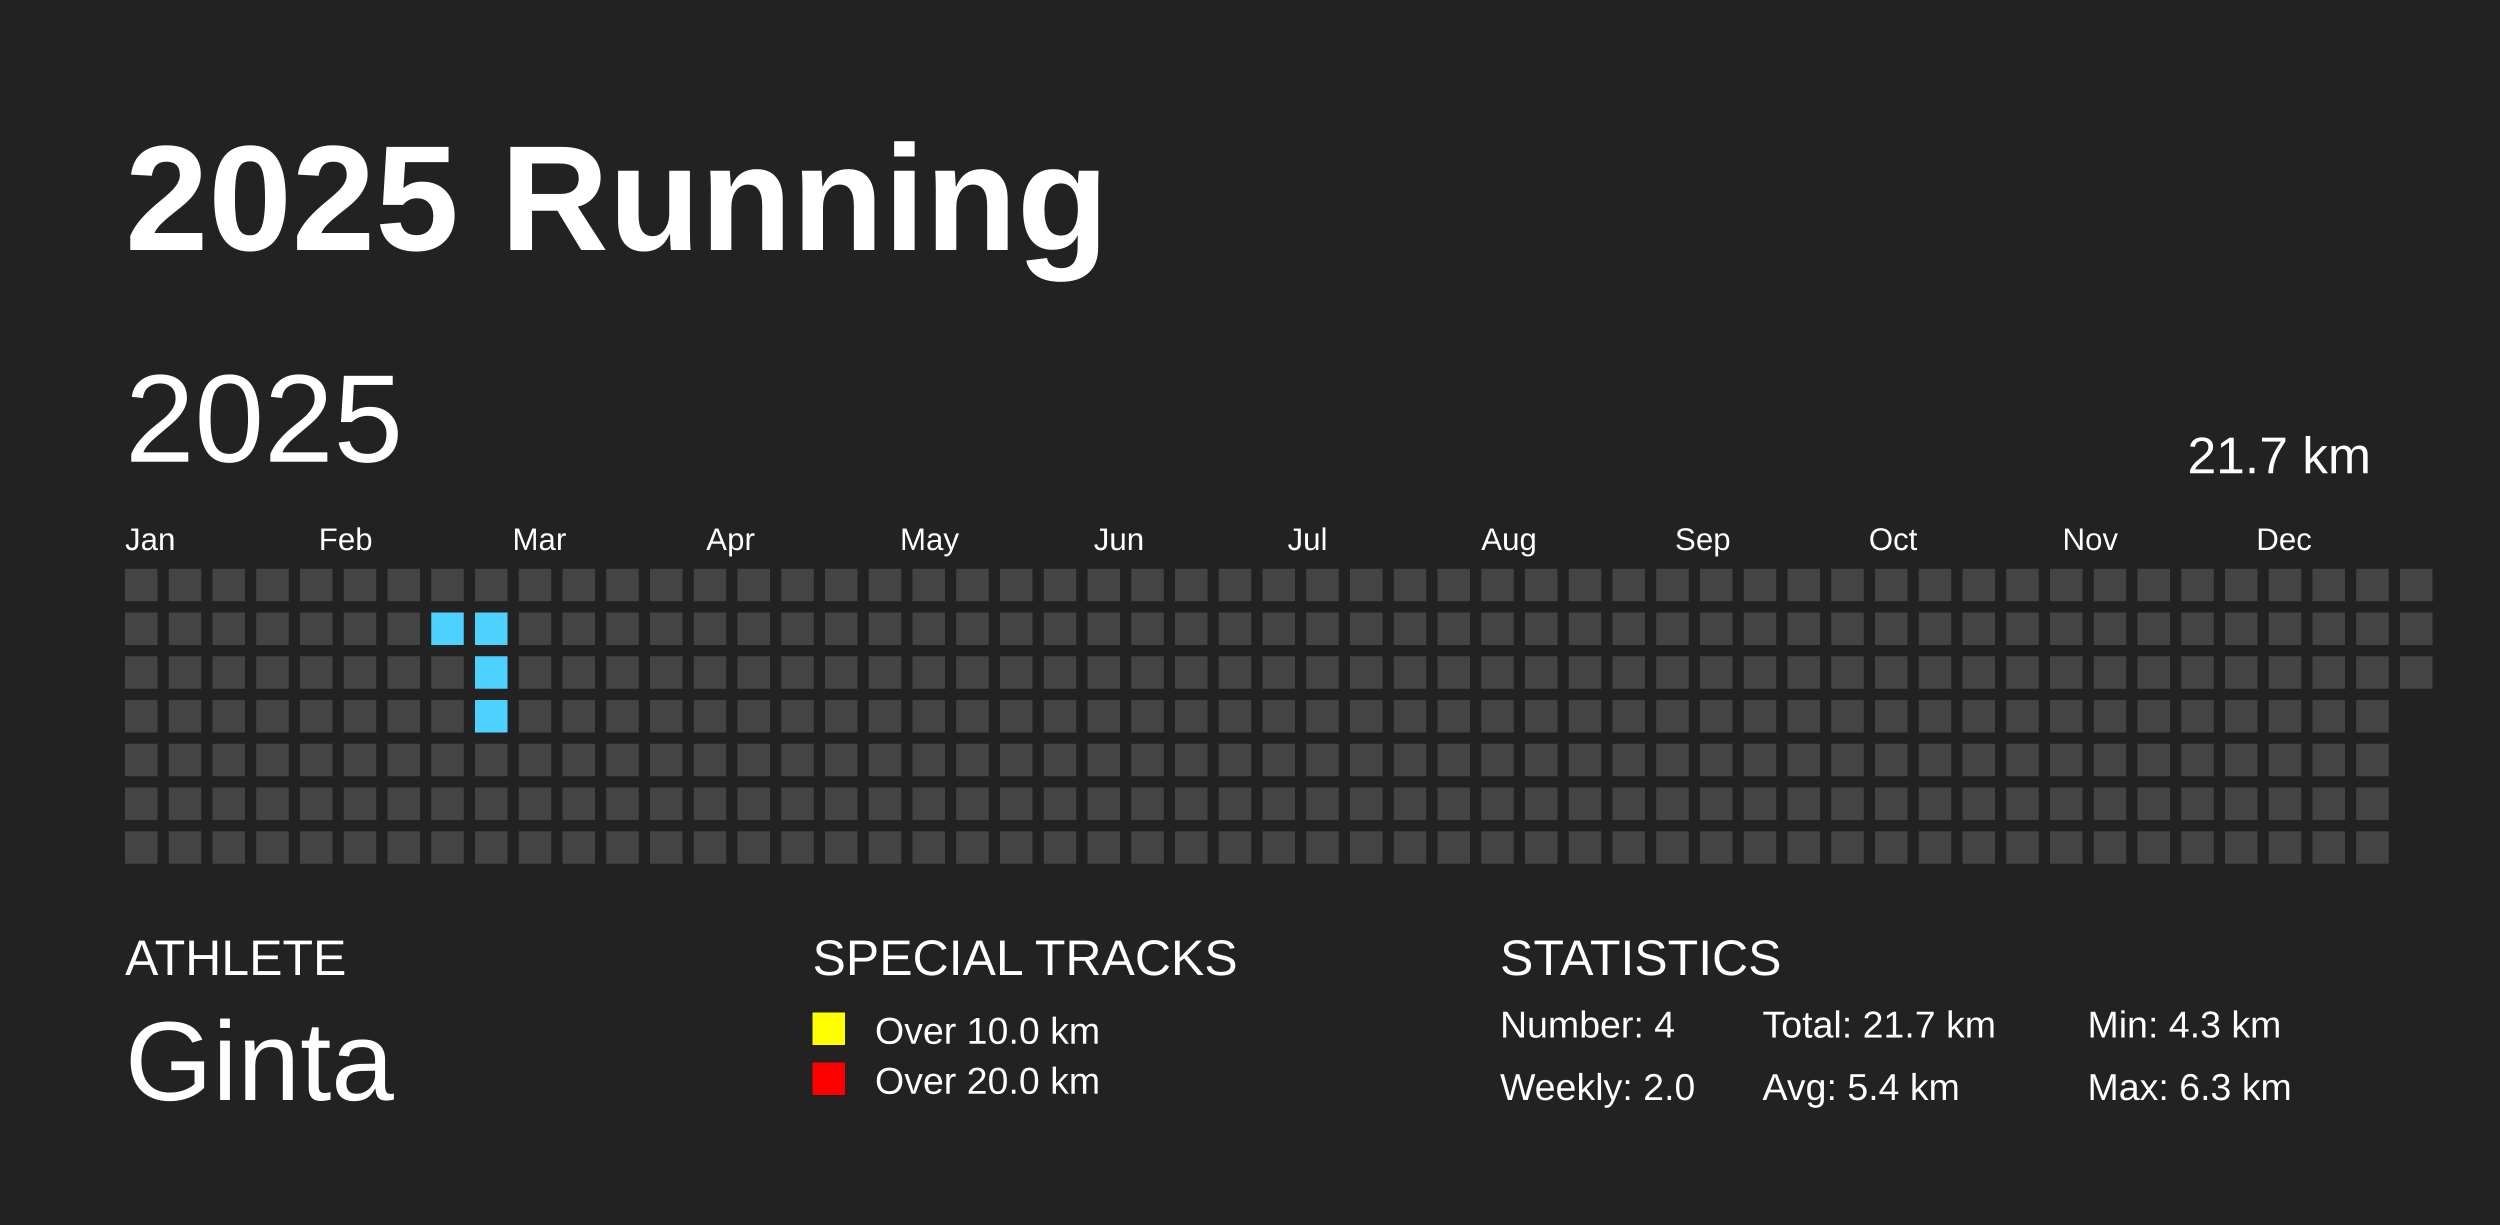
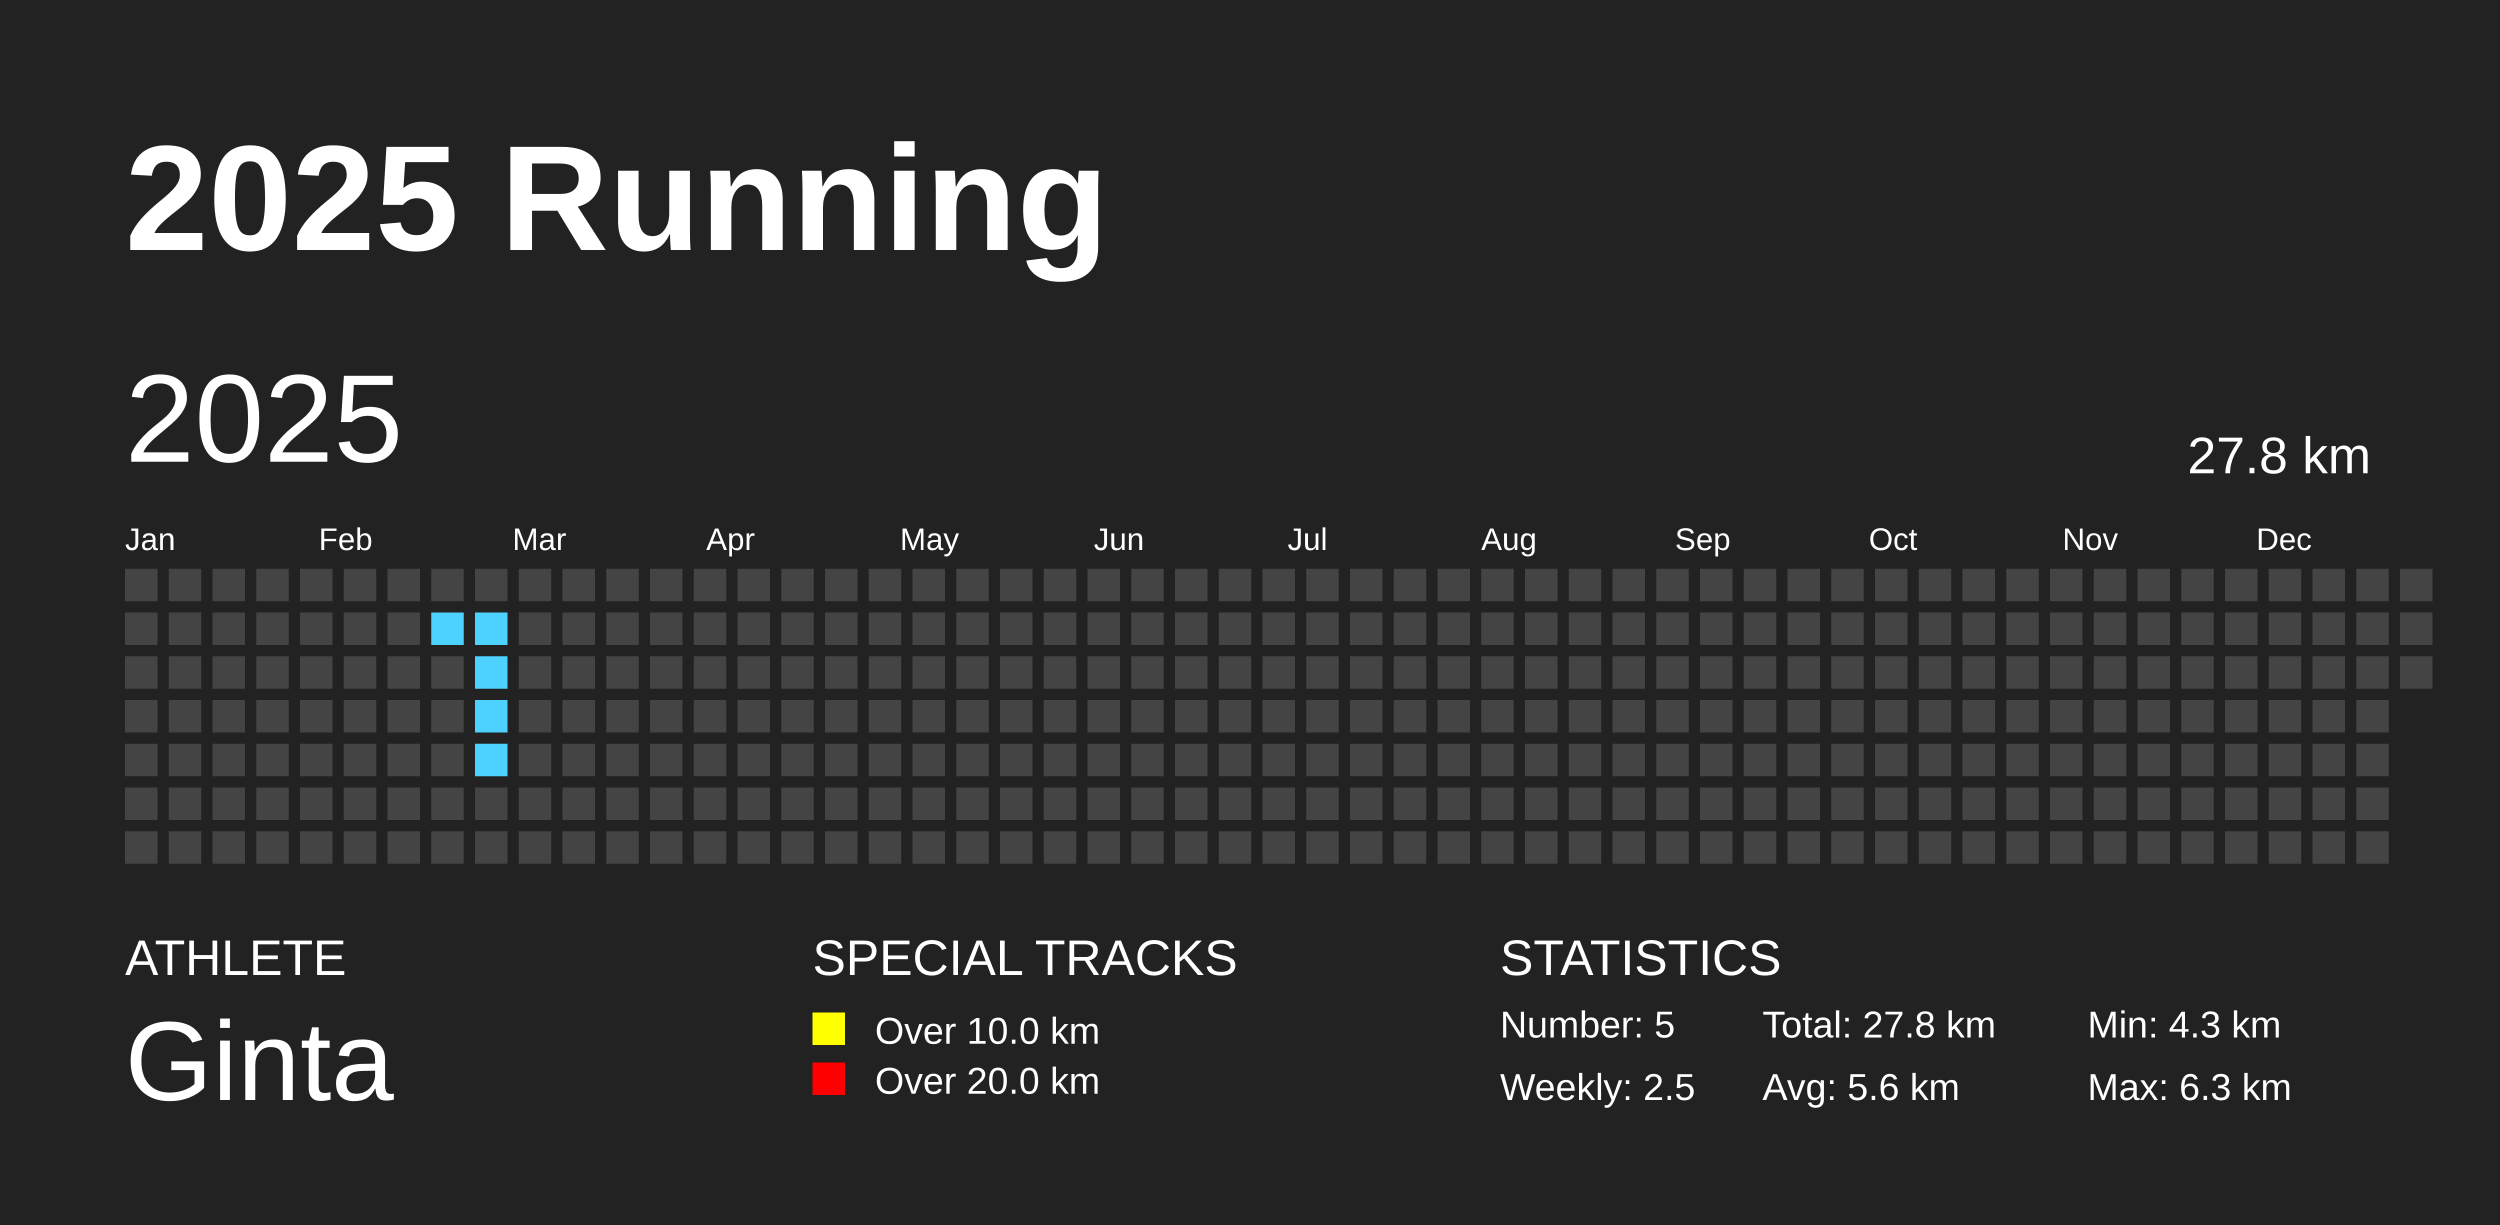
<svg xmlns="http://www.w3.org/2000/svg" baseProfile="full" height="98mm" version="1.1" viewBox="0,0,200,98" width="200mm">
  <defs />
  <rect fill="#222222" height="98" width="200" x="0" y="0" />
  <text fill="#FFFFFF" style="font-size:12px; font-family:Arial; font-weight:bold;" x="10" y="20">2025 Running</text>
  <text fill="#FFFFFF" style="font-size:4px; font-family:Arial" x="10" y="78">ATHLETE</text>
  <text fill="#FFFFFF" style="font-size:9px; font-family:Arial" x="10" y="88">Ginta</text>
  <text fill="#FFFFFF" style="font-size:4px; font-family:Arial" x="65" y="78">SPECIAL TRACKS</text>
  <rect fill="yellow" height="2.6" width="2.6" x="65" y="81" />
  <text fill="#FFFFFF" style="font-size:3px; font-family:Arial" x="70" y="83.5">Over 10.0 km</text>
  <rect fill="red" height="2.6" width="2.6" x="65" y="85" />
  <text fill="#FFFFFF" style="font-size:3px; font-family:Arial" x="70" y="87.5">Over 20.0 km</text>
  <text fill="#FFFFFF" style="font-size:4px; font-family:Arial" x="120" y="78">STATISTICS</text>
-   <text fill="#FFFFFF" style="font-size:3px; font-family:Arial" x="120" y="83">Number: 4</text>
-   <text fill="#FFFFFF" style="font-size:3px; font-family:Arial" x="120" y="88">Weekly: 2.0</text>
-   <text fill="#FFFFFF" style="font-size:3px; font-family:Arial" x="141" y="83">Total: 21.7 km</text>
-   <text fill="#FFFFFF" style="font-size:3px; font-family:Arial" x="141" y="88">Avg: 5.4 km</text>
+   <text fill="#FFFFFF" style="font-size:3px; font-family:Arial" x="120" y="83">Number: 5</text>
+   <text fill="#FFFFFF" style="font-size:3px; font-family:Arial" x="120" y="88">Weekly: 2.5</text>
+   <text fill="#FFFFFF" style="font-size:3px; font-family:Arial" x="141" y="83">Total: 27.8 km</text>
+   <text fill="#FFFFFF" style="font-size:3px; font-family:Arial" x="141" y="88">Avg: 5.6 km</text>
  <text fill="#FFFFFF" style="font-size:3px; font-family:Arial" x="167" y="83">Min: 4.3 km</text>
  <text fill="#FFFFFF" style="font-size:3px; font-family:Arial" x="167" y="88">Max: 6.3 km</text>
  <text dominant-baseline="hanging" fill="#FFFFFF" style="font-size:10.0px; font-family:Arial;" x="10" y="30">2025</text>
-   <text dominant-baseline="hanging" fill="#FFFFFF" style="font-size:4.125px; font-family:Arial;" x="175" y="35">21.7 km</text>
+   <text dominant-baseline="hanging" fill="#FFFFFF" style="font-size:4.125px; font-family:Arial;" x="175" y="35">27.8 km</text>
  <text fill="#FFFFFF" style="font-size:2.5px; font-family:Arial" x="10.0" y="44">Jan</text>
  <text fill="#FFFFFF" style="font-size:2.5px; font-family:Arial" x="25.5" y="44">Feb</text>
  <text fill="#FFFFFF" style="font-size:2.5px; font-family:Arial" x="41.0" y="44">Mar</text>
  <text fill="#FFFFFF" style="font-size:2.5px; font-family:Arial" x="56.5" y="44">Apr</text>
  <text fill="#FFFFFF" style="font-size:2.5px; font-family:Arial" x="72.0" y="44">May</text>
  <text fill="#FFFFFF" style="font-size:2.5px; font-family:Arial" x="87.5" y="44">Jun</text>
  <text fill="#FFFFFF" style="font-size:2.5px; font-family:Arial" x="103.0" y="44">Jul</text>
  <text fill="#FFFFFF" style="font-size:2.5px; font-family:Arial" x="118.5" y="44">Aug</text>
  <text fill="#FFFFFF" style="font-size:2.5px; font-family:Arial" x="134.0" y="44">Sep</text>
  <text fill="#FFFFFF" style="font-size:2.5px; font-family:Arial" x="149.5" y="44">Oct</text>
  <text fill="#FFFFFF" style="font-size:2.5px; font-family:Arial" x="165.0" y="44">Nov</text>
  <text fill="#FFFFFF" style="font-size:2.5px; font-family:Arial" x="180.5" y="44">Dec</text>
  <rect fill="#444444" height="2.6" width="2.6" x="10.0" y="45.5" />
  <rect fill="#444444" height="2.6" width="2.6" x="10.0" y="49.0" />
  <rect fill="#444444" height="2.6" width="2.6" x="10.0" y="52.5" />
  <rect fill="#444444" height="2.6" width="2.6" x="10.0" y="56.0" />
  <rect fill="#444444" height="2.6" width="2.6" x="10.0" y="59.5" />
  <rect fill="#444444" height="2.6" width="2.6" x="10.0" y="63.0" />
  <rect fill="#444444" height="2.6" width="2.6" x="10.0" y="66.5" />
  <rect fill="#444444" height="2.6" width="2.6" x="13.5" y="45.5" />
  <rect fill="#444444" height="2.6" width="2.6" x="13.5" y="49.0" />
  <rect fill="#444444" height="2.6" width="2.6" x="13.5" y="52.5" />
  <rect fill="#444444" height="2.6" width="2.6" x="13.5" y="56.0" />
  <rect fill="#444444" height="2.6" width="2.6" x="13.5" y="59.5" />
  <rect fill="#444444" height="2.6" width="2.6" x="13.5" y="63.0" />
  <rect fill="#444444" height="2.6" width="2.6" x="13.5" y="66.5" />
  <rect fill="#444444" height="2.6" width="2.6" x="17.0" y="45.5" />
  <rect fill="#444444" height="2.6" width="2.6" x="17.0" y="49.0" />
  <rect fill="#444444" height="2.6" width="2.6" x="17.0" y="52.5" />
  <rect fill="#444444" height="2.6" width="2.6" x="17.0" y="56.0" />
  <rect fill="#444444" height="2.6" width="2.6" x="17.0" y="59.5" />
  <rect fill="#444444" height="2.6" width="2.6" x="17.0" y="63.0" />
  <rect fill="#444444" height="2.6" width="2.6" x="17.0" y="66.5" />
  <rect fill="#444444" height="2.6" width="2.6" x="20.5" y="45.5" />
  <rect fill="#444444" height="2.6" width="2.6" x="20.5" y="49.0" />
  <rect fill="#444444" height="2.6" width="2.6" x="20.5" y="52.5" />
  <rect fill="#444444" height="2.6" width="2.6" x="20.5" y="56.0" />
  <rect fill="#444444" height="2.6" width="2.6" x="20.5" y="59.5" />
  <rect fill="#444444" height="2.6" width="2.6" x="20.5" y="63.0" />
  <rect fill="#444444" height="2.6" width="2.6" x="20.5" y="66.5" />
  <rect fill="#444444" height="2.6" width="2.6" x="24.0" y="45.5" />
  <rect fill="#444444" height="2.6" width="2.6" x="24.0" y="49.0" />
  <rect fill="#444444" height="2.6" width="2.6" x="24.0" y="52.5" />
  <rect fill="#444444" height="2.6" width="2.6" x="24.0" y="56.0" />
  <rect fill="#444444" height="2.6" width="2.6" x="24.0" y="59.5" />
  <rect fill="#444444" height="2.6" width="2.6" x="24.0" y="63.0" />
  <rect fill="#444444" height="2.6" width="2.6" x="24.0" y="66.5" />
  <rect fill="#444444" height="2.6" width="2.6" x="27.5" y="45.5" />
  <rect fill="#444444" height="2.6" width="2.6" x="27.5" y="49.0" />
  <rect fill="#444444" height="2.6" width="2.6" x="27.5" y="52.5" />
  <rect fill="#444444" height="2.6" width="2.6" x="27.5" y="56.0" />
  <rect fill="#444444" height="2.6" width="2.6" x="27.5" y="59.5" />
  <rect fill="#444444" height="2.6" width="2.6" x="27.5" y="63.0" />
  <rect fill="#444444" height="2.6" width="2.6" x="27.5" y="66.5" />
  <rect fill="#444444" height="2.6" width="2.6" x="31.0" y="45.5" />
  <rect fill="#444444" height="2.6" width="2.6" x="31.0" y="49.0" />
  <rect fill="#444444" height="2.6" width="2.6" x="31.0" y="52.5" />
  <rect fill="#444444" height="2.6" width="2.6" x="31.0" y="56.0" />
  <rect fill="#444444" height="2.6" width="2.6" x="31.0" y="59.5" />
  <rect fill="#444444" height="2.6" width="2.6" x="31.0" y="63.0" />
  <rect fill="#444444" height="2.6" width="2.6" x="31.0" y="66.5" />
  <rect fill="#444444" height="2.6" width="2.6" x="34.5" y="45.5" />
  <rect fill="#4dd2ff" height="2.6" width="2.6" x="34.5" y="49.0" />
  <rect fill="#444444" height="2.6" width="2.6" x="34.5" y="52.5" />
  <rect fill="#444444" height="2.6" width="2.6" x="34.5" y="56.0" />
  <rect fill="#444444" height="2.6" width="2.6" x="34.5" y="59.5" />
  <rect fill="#444444" height="2.6" width="2.6" x="34.5" y="63.0" />
  <rect fill="#444444" height="2.6" width="2.6" x="34.5" y="66.5" />
  <rect fill="#444444" height="2.6" width="2.6" x="38.0" y="45.5" />
  <rect fill="#4dd2ff" height="2.6" width="2.6" x="38.0" y="49.0" />
  <rect fill="#4dd2ff" height="2.6" width="2.6" x="38.0" y="52.5" />
  <rect fill="#4dd2ff" height="2.6" width="2.6" x="38.0" y="56.0" />
-   <rect fill="#444444" height="2.6" width="2.6" x="38.0" y="59.5" />
+   <rect fill="#4dd2ff" height="2.6" width="2.6" x="38.0" y="59.5" />
  <rect fill="#444444" height="2.6" width="2.6" x="38.0" y="63.0" />
  <rect fill="#444444" height="2.6" width="2.6" x="38.0" y="66.5" />
  <rect fill="#444444" height="2.6" width="2.6" x="41.5" y="45.5" />
  <rect fill="#444444" height="2.6" width="2.6" x="41.5" y="49.0" />
  <rect fill="#444444" height="2.6" width="2.6" x="41.5" y="52.5" />
  <rect fill="#444444" height="2.6" width="2.6" x="41.5" y="56.0" />
  <rect fill="#444444" height="2.6" width="2.6" x="41.5" y="59.5" />
  <rect fill="#444444" height="2.6" width="2.6" x="41.5" y="63.0" />
  <rect fill="#444444" height="2.6" width="2.6" x="41.5" y="66.5" />
  <rect fill="#444444" height="2.6" width="2.6" x="45.0" y="45.5" />
  <rect fill="#444444" height="2.6" width="2.6" x="45.0" y="49.0" />
  <rect fill="#444444" height="2.6" width="2.6" x="45.0" y="52.5" />
  <rect fill="#444444" height="2.6" width="2.6" x="45.0" y="56.0" />
  <rect fill="#444444" height="2.6" width="2.6" x="45.0" y="59.5" />
  <rect fill="#444444" height="2.6" width="2.6" x="45.0" y="63.0" />
  <rect fill="#444444" height="2.6" width="2.6" x="45.0" y="66.5" />
  <rect fill="#444444" height="2.6" width="2.6" x="48.5" y="45.5" />
  <rect fill="#444444" height="2.6" width="2.6" x="48.5" y="49.0" />
  <rect fill="#444444" height="2.6" width="2.6" x="48.5" y="52.5" />
  <rect fill="#444444" height="2.6" width="2.6" x="48.5" y="56.0" />
  <rect fill="#444444" height="2.6" width="2.6" x="48.5" y="59.5" />
  <rect fill="#444444" height="2.6" width="2.6" x="48.5" y="63.0" />
  <rect fill="#444444" height="2.6" width="2.6" x="48.5" y="66.5" />
  <rect fill="#444444" height="2.6" width="2.6" x="52.0" y="45.5" />
  <rect fill="#444444" height="2.6" width="2.6" x="52.0" y="49.0" />
  <rect fill="#444444" height="2.6" width="2.6" x="52.0" y="52.5" />
  <rect fill="#444444" height="2.6" width="2.6" x="52.0" y="56.0" />
  <rect fill="#444444" height="2.6" width="2.6" x="52.0" y="59.5" />
  <rect fill="#444444" height="2.6" width="2.6" x="52.0" y="63.0" />
  <rect fill="#444444" height="2.6" width="2.6" x="52.0" y="66.5" />
  <rect fill="#444444" height="2.6" width="2.6" x="55.5" y="45.5" />
  <rect fill="#444444" height="2.6" width="2.6" x="55.5" y="49.0" />
  <rect fill="#444444" height="2.6" width="2.6" x="55.5" y="52.5" />
  <rect fill="#444444" height="2.6" width="2.6" x="55.5" y="56.0" />
  <rect fill="#444444" height="2.6" width="2.6" x="55.5" y="59.5" />
  <rect fill="#444444" height="2.6" width="2.6" x="55.5" y="63.0" />
  <rect fill="#444444" height="2.6" width="2.6" x="55.5" y="66.5" />
  <rect fill="#444444" height="2.6" width="2.6" x="59.0" y="45.5" />
  <rect fill="#444444" height="2.6" width="2.6" x="59.0" y="49.0" />
  <rect fill="#444444" height="2.6" width="2.6" x="59.0" y="52.5" />
  <rect fill="#444444" height="2.6" width="2.6" x="59.0" y="56.0" />
  <rect fill="#444444" height="2.6" width="2.6" x="59.0" y="59.5" />
  <rect fill="#444444" height="2.6" width="2.6" x="59.0" y="63.0" />
  <rect fill="#444444" height="2.6" width="2.6" x="59.0" y="66.5" />
  <rect fill="#444444" height="2.6" width="2.6" x="62.5" y="45.5" />
  <rect fill="#444444" height="2.6" width="2.6" x="62.5" y="49.0" />
  <rect fill="#444444" height="2.6" width="2.6" x="62.5" y="52.5" />
  <rect fill="#444444" height="2.6" width="2.6" x="62.5" y="56.0" />
  <rect fill="#444444" height="2.6" width="2.6" x="62.5" y="59.5" />
  <rect fill="#444444" height="2.6" width="2.6" x="62.5" y="63.0" />
  <rect fill="#444444" height="2.6" width="2.6" x="62.5" y="66.5" />
  <rect fill="#444444" height="2.6" width="2.6" x="66.0" y="45.5" />
  <rect fill="#444444" height="2.6" width="2.6" x="66.0" y="49.0" />
  <rect fill="#444444" height="2.6" width="2.6" x="66.0" y="52.5" />
  <rect fill="#444444" height="2.6" width="2.6" x="66.0" y="56.0" />
  <rect fill="#444444" height="2.6" width="2.6" x="66.0" y="59.5" />
  <rect fill="#444444" height="2.6" width="2.6" x="66.0" y="63.0" />
  <rect fill="#444444" height="2.6" width="2.6" x="66.0" y="66.5" />
  <rect fill="#444444" height="2.6" width="2.6" x="69.5" y="45.5" />
  <rect fill="#444444" height="2.6" width="2.6" x="69.5" y="49.0" />
  <rect fill="#444444" height="2.6" width="2.6" x="69.5" y="52.5" />
  <rect fill="#444444" height="2.6" width="2.6" x="69.5" y="56.0" />
  <rect fill="#444444" height="2.6" width="2.6" x="69.5" y="59.5" />
  <rect fill="#444444" height="2.6" width="2.6" x="69.5" y="63.0" />
  <rect fill="#444444" height="2.6" width="2.6" x="69.5" y="66.5" />
  <rect fill="#444444" height="2.6" width="2.6" x="73.0" y="45.5" />
  <rect fill="#444444" height="2.6" width="2.6" x="73.0" y="49.0" />
  <rect fill="#444444" height="2.6" width="2.6" x="73.0" y="52.5" />
  <rect fill="#444444" height="2.6" width="2.6" x="73.0" y="56.0" />
  <rect fill="#444444" height="2.6" width="2.6" x="73.0" y="59.5" />
  <rect fill="#444444" height="2.6" width="2.6" x="73.0" y="63.0" />
  <rect fill="#444444" height="2.6" width="2.6" x="73.0" y="66.5" />
  <rect fill="#444444" height="2.6" width="2.6" x="76.5" y="45.5" />
  <rect fill="#444444" height="2.6" width="2.6" x="76.5" y="49.0" />
  <rect fill="#444444" height="2.6" width="2.6" x="76.5" y="52.5" />
  <rect fill="#444444" height="2.6" width="2.6" x="76.5" y="56.0" />
  <rect fill="#444444" height="2.6" width="2.6" x="76.5" y="59.5" />
  <rect fill="#444444" height="2.6" width="2.6" x="76.5" y="63.0" />
  <rect fill="#444444" height="2.6" width="2.6" x="76.5" y="66.5" />
  <rect fill="#444444" height="2.6" width="2.6" x="80.0" y="45.5" />
  <rect fill="#444444" height="2.6" width="2.6" x="80.0" y="49.0" />
  <rect fill="#444444" height="2.6" width="2.6" x="80.0" y="52.5" />
  <rect fill="#444444" height="2.6" width="2.6" x="80.0" y="56.0" />
  <rect fill="#444444" height="2.6" width="2.6" x="80.0" y="59.5" />
  <rect fill="#444444" height="2.6" width="2.6" x="80.0" y="63.0" />
  <rect fill="#444444" height="2.6" width="2.6" x="80.0" y="66.5" />
  <rect fill="#444444" height="2.6" width="2.6" x="83.5" y="45.5" />
  <rect fill="#444444" height="2.6" width="2.6" x="83.5" y="49.0" />
  <rect fill="#444444" height="2.6" width="2.6" x="83.5" y="52.5" />
  <rect fill="#444444" height="2.6" width="2.6" x="83.5" y="56.0" />
  <rect fill="#444444" height="2.6" width="2.6" x="83.5" y="59.5" />
  <rect fill="#444444" height="2.6" width="2.6" x="83.5" y="63.0" />
  <rect fill="#444444" height="2.6" width="2.6" x="83.5" y="66.5" />
  <rect fill="#444444" height="2.6" width="2.6" x="87.0" y="45.5" />
  <rect fill="#444444" height="2.6" width="2.6" x="87.0" y="49.0" />
  <rect fill="#444444" height="2.6" width="2.6" x="87.0" y="52.5" />
  <rect fill="#444444" height="2.6" width="2.6" x="87.0" y="56.0" />
  <rect fill="#444444" height="2.6" width="2.6" x="87.0" y="59.5" />
  <rect fill="#444444" height="2.6" width="2.6" x="87.0" y="63.0" />
  <rect fill="#444444" height="2.6" width="2.6" x="87.0" y="66.5" />
  <rect fill="#444444" height="2.6" width="2.6" x="90.5" y="45.5" />
  <rect fill="#444444" height="2.6" width="2.6" x="90.5" y="49.0" />
  <rect fill="#444444" height="2.6" width="2.6" x="90.5" y="52.5" />
  <rect fill="#444444" height="2.6" width="2.6" x="90.5" y="56.0" />
  <rect fill="#444444" height="2.6" width="2.6" x="90.5" y="59.5" />
  <rect fill="#444444" height="2.6" width="2.6" x="90.5" y="63.0" />
  <rect fill="#444444" height="2.6" width="2.6" x="90.5" y="66.5" />
  <rect fill="#444444" height="2.6" width="2.6" x="94.0" y="45.5" />
  <rect fill="#444444" height="2.6" width="2.6" x="94.0" y="49.0" />
  <rect fill="#444444" height="2.6" width="2.6" x="94.0" y="52.5" />
  <rect fill="#444444" height="2.6" width="2.6" x="94.0" y="56.0" />
  <rect fill="#444444" height="2.6" width="2.6" x="94.0" y="59.5" />
  <rect fill="#444444" height="2.6" width="2.6" x="94.0" y="63.0" />
  <rect fill="#444444" height="2.6" width="2.6" x="94.0" y="66.5" />
  <rect fill="#444444" height="2.6" width="2.6" x="97.5" y="45.5" />
  <rect fill="#444444" height="2.6" width="2.6" x="97.5" y="49.0" />
  <rect fill="#444444" height="2.6" width="2.6" x="97.5" y="52.5" />
  <rect fill="#444444" height="2.6" width="2.6" x="97.5" y="56.0" />
  <rect fill="#444444" height="2.6" width="2.6" x="97.5" y="59.5" />
  <rect fill="#444444" height="2.6" width="2.6" x="97.5" y="63.0" />
  <rect fill="#444444" height="2.6" width="2.6" x="97.5" y="66.5" />
  <rect fill="#444444" height="2.6" width="2.6" x="101.0" y="45.5" />
  <rect fill="#444444" height="2.6" width="2.6" x="101.0" y="49.0" />
  <rect fill="#444444" height="2.6" width="2.6" x="101.0" y="52.5" />
  <rect fill="#444444" height="2.6" width="2.6" x="101.0" y="56.0" />
  <rect fill="#444444" height="2.6" width="2.6" x="101.0" y="59.5" />
  <rect fill="#444444" height="2.6" width="2.6" x="101.0" y="63.0" />
  <rect fill="#444444" height="2.6" width="2.6" x="101.0" y="66.5" />
  <rect fill="#444444" height="2.6" width="2.6" x="104.5" y="45.5" />
  <rect fill="#444444" height="2.6" width="2.6" x="104.5" y="49.0" />
  <rect fill="#444444" height="2.6" width="2.6" x="104.5" y="52.5" />
  <rect fill="#444444" height="2.6" width="2.6" x="104.5" y="56.0" />
  <rect fill="#444444" height="2.6" width="2.6" x="104.5" y="59.5" />
  <rect fill="#444444" height="2.6" width="2.6" x="104.5" y="63.0" />
  <rect fill="#444444" height="2.6" width="2.6" x="104.5" y="66.5" />
  <rect fill="#444444" height="2.6" width="2.6" x="108.0" y="45.5" />
  <rect fill="#444444" height="2.6" width="2.6" x="108.0" y="49.0" />
  <rect fill="#444444" height="2.6" width="2.6" x="108.0" y="52.5" />
  <rect fill="#444444" height="2.6" width="2.6" x="108.0" y="56.0" />
  <rect fill="#444444" height="2.6" width="2.6" x="108.0" y="59.5" />
  <rect fill="#444444" height="2.6" width="2.6" x="108.0" y="63.0" />
  <rect fill="#444444" height="2.6" width="2.6" x="108.0" y="66.5" />
  <rect fill="#444444" height="2.6" width="2.6" x="111.5" y="45.5" />
  <rect fill="#444444" height="2.6" width="2.6" x="111.5" y="49.0" />
  <rect fill="#444444" height="2.6" width="2.6" x="111.5" y="52.5" />
  <rect fill="#444444" height="2.6" width="2.6" x="111.5" y="56.0" />
  <rect fill="#444444" height="2.6" width="2.6" x="111.5" y="59.5" />
  <rect fill="#444444" height="2.6" width="2.6" x="111.5" y="63.0" />
  <rect fill="#444444" height="2.6" width="2.6" x="111.5" y="66.5" />
  <rect fill="#444444" height="2.6" width="2.6" x="115.0" y="45.5" />
  <rect fill="#444444" height="2.6" width="2.6" x="115.0" y="49.0" />
  <rect fill="#444444" height="2.6" width="2.6" x="115.0" y="52.5" />
  <rect fill="#444444" height="2.6" width="2.6" x="115.0" y="56.0" />
  <rect fill="#444444" height="2.6" width="2.6" x="115.0" y="59.5" />
  <rect fill="#444444" height="2.6" width="2.6" x="115.0" y="63.0" />
  <rect fill="#444444" height="2.6" width="2.6" x="115.0" y="66.5" />
  <rect fill="#444444" height="2.6" width="2.6" x="118.5" y="45.5" />
  <rect fill="#444444" height="2.6" width="2.6" x="118.5" y="49.0" />
  <rect fill="#444444" height="2.6" width="2.6" x="118.5" y="52.5" />
  <rect fill="#444444" height="2.6" width="2.6" x="118.5" y="56.0" />
  <rect fill="#444444" height="2.6" width="2.6" x="118.5" y="59.5" />
  <rect fill="#444444" height="2.6" width="2.6" x="118.5" y="63.0" />
  <rect fill="#444444" height="2.6" width="2.6" x="118.5" y="66.5" />
  <rect fill="#444444" height="2.6" width="2.6" x="122.0" y="45.5" />
  <rect fill="#444444" height="2.6" width="2.6" x="122.0" y="49.0" />
  <rect fill="#444444" height="2.6" width="2.6" x="122.0" y="52.5" />
  <rect fill="#444444" height="2.6" width="2.6" x="122.0" y="56.0" />
  <rect fill="#444444" height="2.6" width="2.6" x="122.0" y="59.5" />
  <rect fill="#444444" height="2.6" width="2.6" x="122.0" y="63.0" />
  <rect fill="#444444" height="2.6" width="2.6" x="122.0" y="66.5" />
  <rect fill="#444444" height="2.6" width="2.6" x="125.5" y="45.5" />
  <rect fill="#444444" height="2.6" width="2.6" x="125.5" y="49.0" />
  <rect fill="#444444" height="2.6" width="2.6" x="125.5" y="52.5" />
  <rect fill="#444444" height="2.6" width="2.6" x="125.5" y="56.0" />
  <rect fill="#444444" height="2.6" width="2.6" x="125.5" y="59.5" />
  <rect fill="#444444" height="2.6" width="2.6" x="125.5" y="63.0" />
  <rect fill="#444444" height="2.6" width="2.6" x="125.5" y="66.5" />
  <rect fill="#444444" height="2.6" width="2.6" x="129.0" y="45.5" />
  <rect fill="#444444" height="2.6" width="2.6" x="129.0" y="49.0" />
  <rect fill="#444444" height="2.6" width="2.6" x="129.0" y="52.5" />
  <rect fill="#444444" height="2.6" width="2.6" x="129.0" y="56.0" />
  <rect fill="#444444" height="2.6" width="2.6" x="129.0" y="59.5" />
  <rect fill="#444444" height="2.6" width="2.6" x="129.0" y="63.0" />
  <rect fill="#444444" height="2.6" width="2.6" x="129.0" y="66.5" />
  <rect fill="#444444" height="2.6" width="2.6" x="132.5" y="45.5" />
  <rect fill="#444444" height="2.6" width="2.6" x="132.5" y="49.0" />
  <rect fill="#444444" height="2.6" width="2.6" x="132.5" y="52.5" />
  <rect fill="#444444" height="2.6" width="2.6" x="132.5" y="56.0" />
  <rect fill="#444444" height="2.6" width="2.6" x="132.5" y="59.5" />
  <rect fill="#444444" height="2.6" width="2.6" x="132.5" y="63.0" />
  <rect fill="#444444" height="2.6" width="2.6" x="132.5" y="66.5" />
  <rect fill="#444444" height="2.6" width="2.6" x="136.0" y="45.5" />
  <rect fill="#444444" height="2.6" width="2.6" x="136.0" y="49.0" />
  <rect fill="#444444" height="2.6" width="2.6" x="136.0" y="52.5" />
  <rect fill="#444444" height="2.6" width="2.6" x="136.0" y="56.0" />
  <rect fill="#444444" height="2.6" width="2.6" x="136.0" y="59.5" />
  <rect fill="#444444" height="2.6" width="2.6" x="136.0" y="63.0" />
  <rect fill="#444444" height="2.6" width="2.6" x="136.0" y="66.5" />
  <rect fill="#444444" height="2.6" width="2.6" x="139.5" y="45.5" />
  <rect fill="#444444" height="2.6" width="2.6" x="139.5" y="49.0" />
  <rect fill="#444444" height="2.6" width="2.6" x="139.5" y="52.5" />
  <rect fill="#444444" height="2.6" width="2.6" x="139.5" y="56.0" />
  <rect fill="#444444" height="2.6" width="2.6" x="139.5" y="59.5" />
  <rect fill="#444444" height="2.6" width="2.6" x="139.5" y="63.0" />
  <rect fill="#444444" height="2.6" width="2.6" x="139.5" y="66.5" />
  <rect fill="#444444" height="2.6" width="2.6" x="143.0" y="45.5" />
  <rect fill="#444444" height="2.6" width="2.6" x="143.0" y="49.0" />
  <rect fill="#444444" height="2.6" width="2.6" x="143.0" y="52.5" />
  <rect fill="#444444" height="2.6" width="2.6" x="143.0" y="56.0" />
  <rect fill="#444444" height="2.6" width="2.6" x="143.0" y="59.5" />
  <rect fill="#444444" height="2.6" width="2.6" x="143.0" y="63.0" />
  <rect fill="#444444" height="2.6" width="2.6" x="143.0" y="66.5" />
  <rect fill="#444444" height="2.6" width="2.6" x="146.5" y="45.5" />
  <rect fill="#444444" height="2.6" width="2.6" x="146.5" y="49.0" />
  <rect fill="#444444" height="2.6" width="2.6" x="146.5" y="52.5" />
  <rect fill="#444444" height="2.6" width="2.6" x="146.5" y="56.0" />
  <rect fill="#444444" height="2.6" width="2.6" x="146.5" y="59.5" />
  <rect fill="#444444" height="2.6" width="2.6" x="146.5" y="63.0" />
  <rect fill="#444444" height="2.6" width="2.6" x="146.5" y="66.5" />
  <rect fill="#444444" height="2.6" width="2.6" x="150.0" y="45.5" />
  <rect fill="#444444" height="2.6" width="2.6" x="150.0" y="49.0" />
  <rect fill="#444444" height="2.6" width="2.6" x="150.0" y="52.5" />
  <rect fill="#444444" height="2.6" width="2.6" x="150.0" y="56.0" />
  <rect fill="#444444" height="2.6" width="2.6" x="150.0" y="59.5" />
  <rect fill="#444444" height="2.6" width="2.6" x="150.0" y="63.0" />
  <rect fill="#444444" height="2.6" width="2.6" x="150.0" y="66.5" />
  <rect fill="#444444" height="2.6" width="2.6" x="153.5" y="45.5" />
  <rect fill="#444444" height="2.6" width="2.6" x="153.5" y="49.0" />
  <rect fill="#444444" height="2.6" width="2.6" x="153.5" y="52.5" />
  <rect fill="#444444" height="2.6" width="2.6" x="153.5" y="56.0" />
  <rect fill="#444444" height="2.6" width="2.6" x="153.5" y="59.5" />
  <rect fill="#444444" height="2.6" width="2.6" x="153.5" y="63.0" />
  <rect fill="#444444" height="2.6" width="2.6" x="153.5" y="66.5" />
  <rect fill="#444444" height="2.6" width="2.6" x="157.0" y="45.5" />
  <rect fill="#444444" height="2.6" width="2.6" x="157.0" y="49.0" />
  <rect fill="#444444" height="2.6" width="2.6" x="157.0" y="52.5" />
  <rect fill="#444444" height="2.6" width="2.6" x="157.0" y="56.0" />
  <rect fill="#444444" height="2.6" width="2.6" x="157.0" y="59.5" />
  <rect fill="#444444" height="2.6" width="2.6" x="157.0" y="63.0" />
  <rect fill="#444444" height="2.6" width="2.6" x="157.0" y="66.5" />
  <rect fill="#444444" height="2.6" width="2.6" x="160.5" y="45.5" />
  <rect fill="#444444" height="2.6" width="2.6" x="160.5" y="49.0" />
  <rect fill="#444444" height="2.6" width="2.6" x="160.5" y="52.5" />
  <rect fill="#444444" height="2.6" width="2.6" x="160.5" y="56.0" />
  <rect fill="#444444" height="2.6" width="2.6" x="160.5" y="59.5" />
  <rect fill="#444444" height="2.6" width="2.6" x="160.5" y="63.0" />
  <rect fill="#444444" height="2.6" width="2.6" x="160.5" y="66.5" />
  <rect fill="#444444" height="2.6" width="2.6" x="164.0" y="45.5" />
  <rect fill="#444444" height="2.6" width="2.6" x="164.0" y="49.0" />
  <rect fill="#444444" height="2.6" width="2.6" x="164.0" y="52.5" />
  <rect fill="#444444" height="2.6" width="2.6" x="164.0" y="56.0" />
  <rect fill="#444444" height="2.6" width="2.6" x="164.0" y="59.5" />
  <rect fill="#444444" height="2.6" width="2.6" x="164.0" y="63.0" />
  <rect fill="#444444" height="2.6" width="2.6" x="164.0" y="66.5" />
  <rect fill="#444444" height="2.6" width="2.6" x="167.5" y="45.5" />
  <rect fill="#444444" height="2.6" width="2.6" x="167.5" y="49.0" />
  <rect fill="#444444" height="2.6" width="2.6" x="167.5" y="52.5" />
  <rect fill="#444444" height="2.6" width="2.6" x="167.5" y="56.0" />
  <rect fill="#444444" height="2.6" width="2.6" x="167.5" y="59.5" />
  <rect fill="#444444" height="2.6" width="2.6" x="167.5" y="63.0" />
  <rect fill="#444444" height="2.6" width="2.6" x="167.5" y="66.5" />
  <rect fill="#444444" height="2.6" width="2.6" x="171.0" y="45.5" />
  <rect fill="#444444" height="2.6" width="2.6" x="171.0" y="49.0" />
  <rect fill="#444444" height="2.6" width="2.6" x="171.0" y="52.5" />
  <rect fill="#444444" height="2.6" width="2.6" x="171.0" y="56.0" />
  <rect fill="#444444" height="2.6" width="2.6" x="171.0" y="59.5" />
  <rect fill="#444444" height="2.6" width="2.6" x="171.0" y="63.0" />
  <rect fill="#444444" height="2.6" width="2.6" x="171.0" y="66.5" />
  <rect fill="#444444" height="2.6" width="2.6" x="174.5" y="45.5" />
  <rect fill="#444444" height="2.6" width="2.6" x="174.5" y="49.0" />
  <rect fill="#444444" height="2.6" width="2.6" x="174.5" y="52.5" />
  <rect fill="#444444" height="2.6" width="2.6" x="174.5" y="56.0" />
  <rect fill="#444444" height="2.6" width="2.6" x="174.5" y="59.5" />
  <rect fill="#444444" height="2.6" width="2.6" x="174.5" y="63.0" />
  <rect fill="#444444" height="2.6" width="2.6" x="174.5" y="66.5" />
  <rect fill="#444444" height="2.6" width="2.6" x="178.0" y="45.5" />
  <rect fill="#444444" height="2.6" width="2.6" x="178.0" y="49.0" />
  <rect fill="#444444" height="2.6" width="2.6" x="178.0" y="52.5" />
  <rect fill="#444444" height="2.6" width="2.6" x="178.0" y="56.0" />
  <rect fill="#444444" height="2.6" width="2.6" x="178.0" y="59.5" />
  <rect fill="#444444" height="2.6" width="2.6" x="178.0" y="63.0" />
  <rect fill="#444444" height="2.6" width="2.6" x="178.0" y="66.5" />
  <rect fill="#444444" height="2.6" width="2.6" x="181.5" y="45.5" />
  <rect fill="#444444" height="2.6" width="2.6" x="181.5" y="49.0" />
  <rect fill="#444444" height="2.6" width="2.6" x="181.5" y="52.5" />
  <rect fill="#444444" height="2.6" width="2.6" x="181.5" y="56.0" />
  <rect fill="#444444" height="2.6" width="2.6" x="181.5" y="59.5" />
  <rect fill="#444444" height="2.6" width="2.6" x="181.5" y="63.0" />
  <rect fill="#444444" height="2.6" width="2.6" x="181.5" y="66.5" />
  <rect fill="#444444" height="2.6" width="2.6" x="185.0" y="45.5" />
  <rect fill="#444444" height="2.6" width="2.6" x="185.0" y="49.0" />
  <rect fill="#444444" height="2.6" width="2.6" x="185.0" y="52.5" />
  <rect fill="#444444" height="2.6" width="2.6" x="185.0" y="56.0" />
  <rect fill="#444444" height="2.6" width="2.6" x="185.0" y="59.5" />
  <rect fill="#444444" height="2.6" width="2.6" x="185.0" y="63.0" />
  <rect fill="#444444" height="2.6" width="2.6" x="185.0" y="66.5" />
  <rect fill="#444444" height="2.6" width="2.6" x="188.5" y="45.5" />
  <rect fill="#444444" height="2.6" width="2.6" x="188.5" y="49.0" />
  <rect fill="#444444" height="2.6" width="2.6" x="188.5" y="52.5" />
  <rect fill="#444444" height="2.6" width="2.6" x="188.5" y="56.0" />
  <rect fill="#444444" height="2.6" width="2.6" x="188.5" y="59.5" />
  <rect fill="#444444" height="2.6" width="2.6" x="188.5" y="63.0" />
  <rect fill="#444444" height="2.6" width="2.6" x="188.5" y="66.5" />
  <rect fill="#444444" height="2.6" width="2.6" x="192.0" y="45.5" />
  <rect fill="#444444" height="2.6" width="2.6" x="192.0" y="49.0" />
  <rect fill="#444444" height="2.6" width="2.6" x="192.0" y="52.5" />
</svg>
